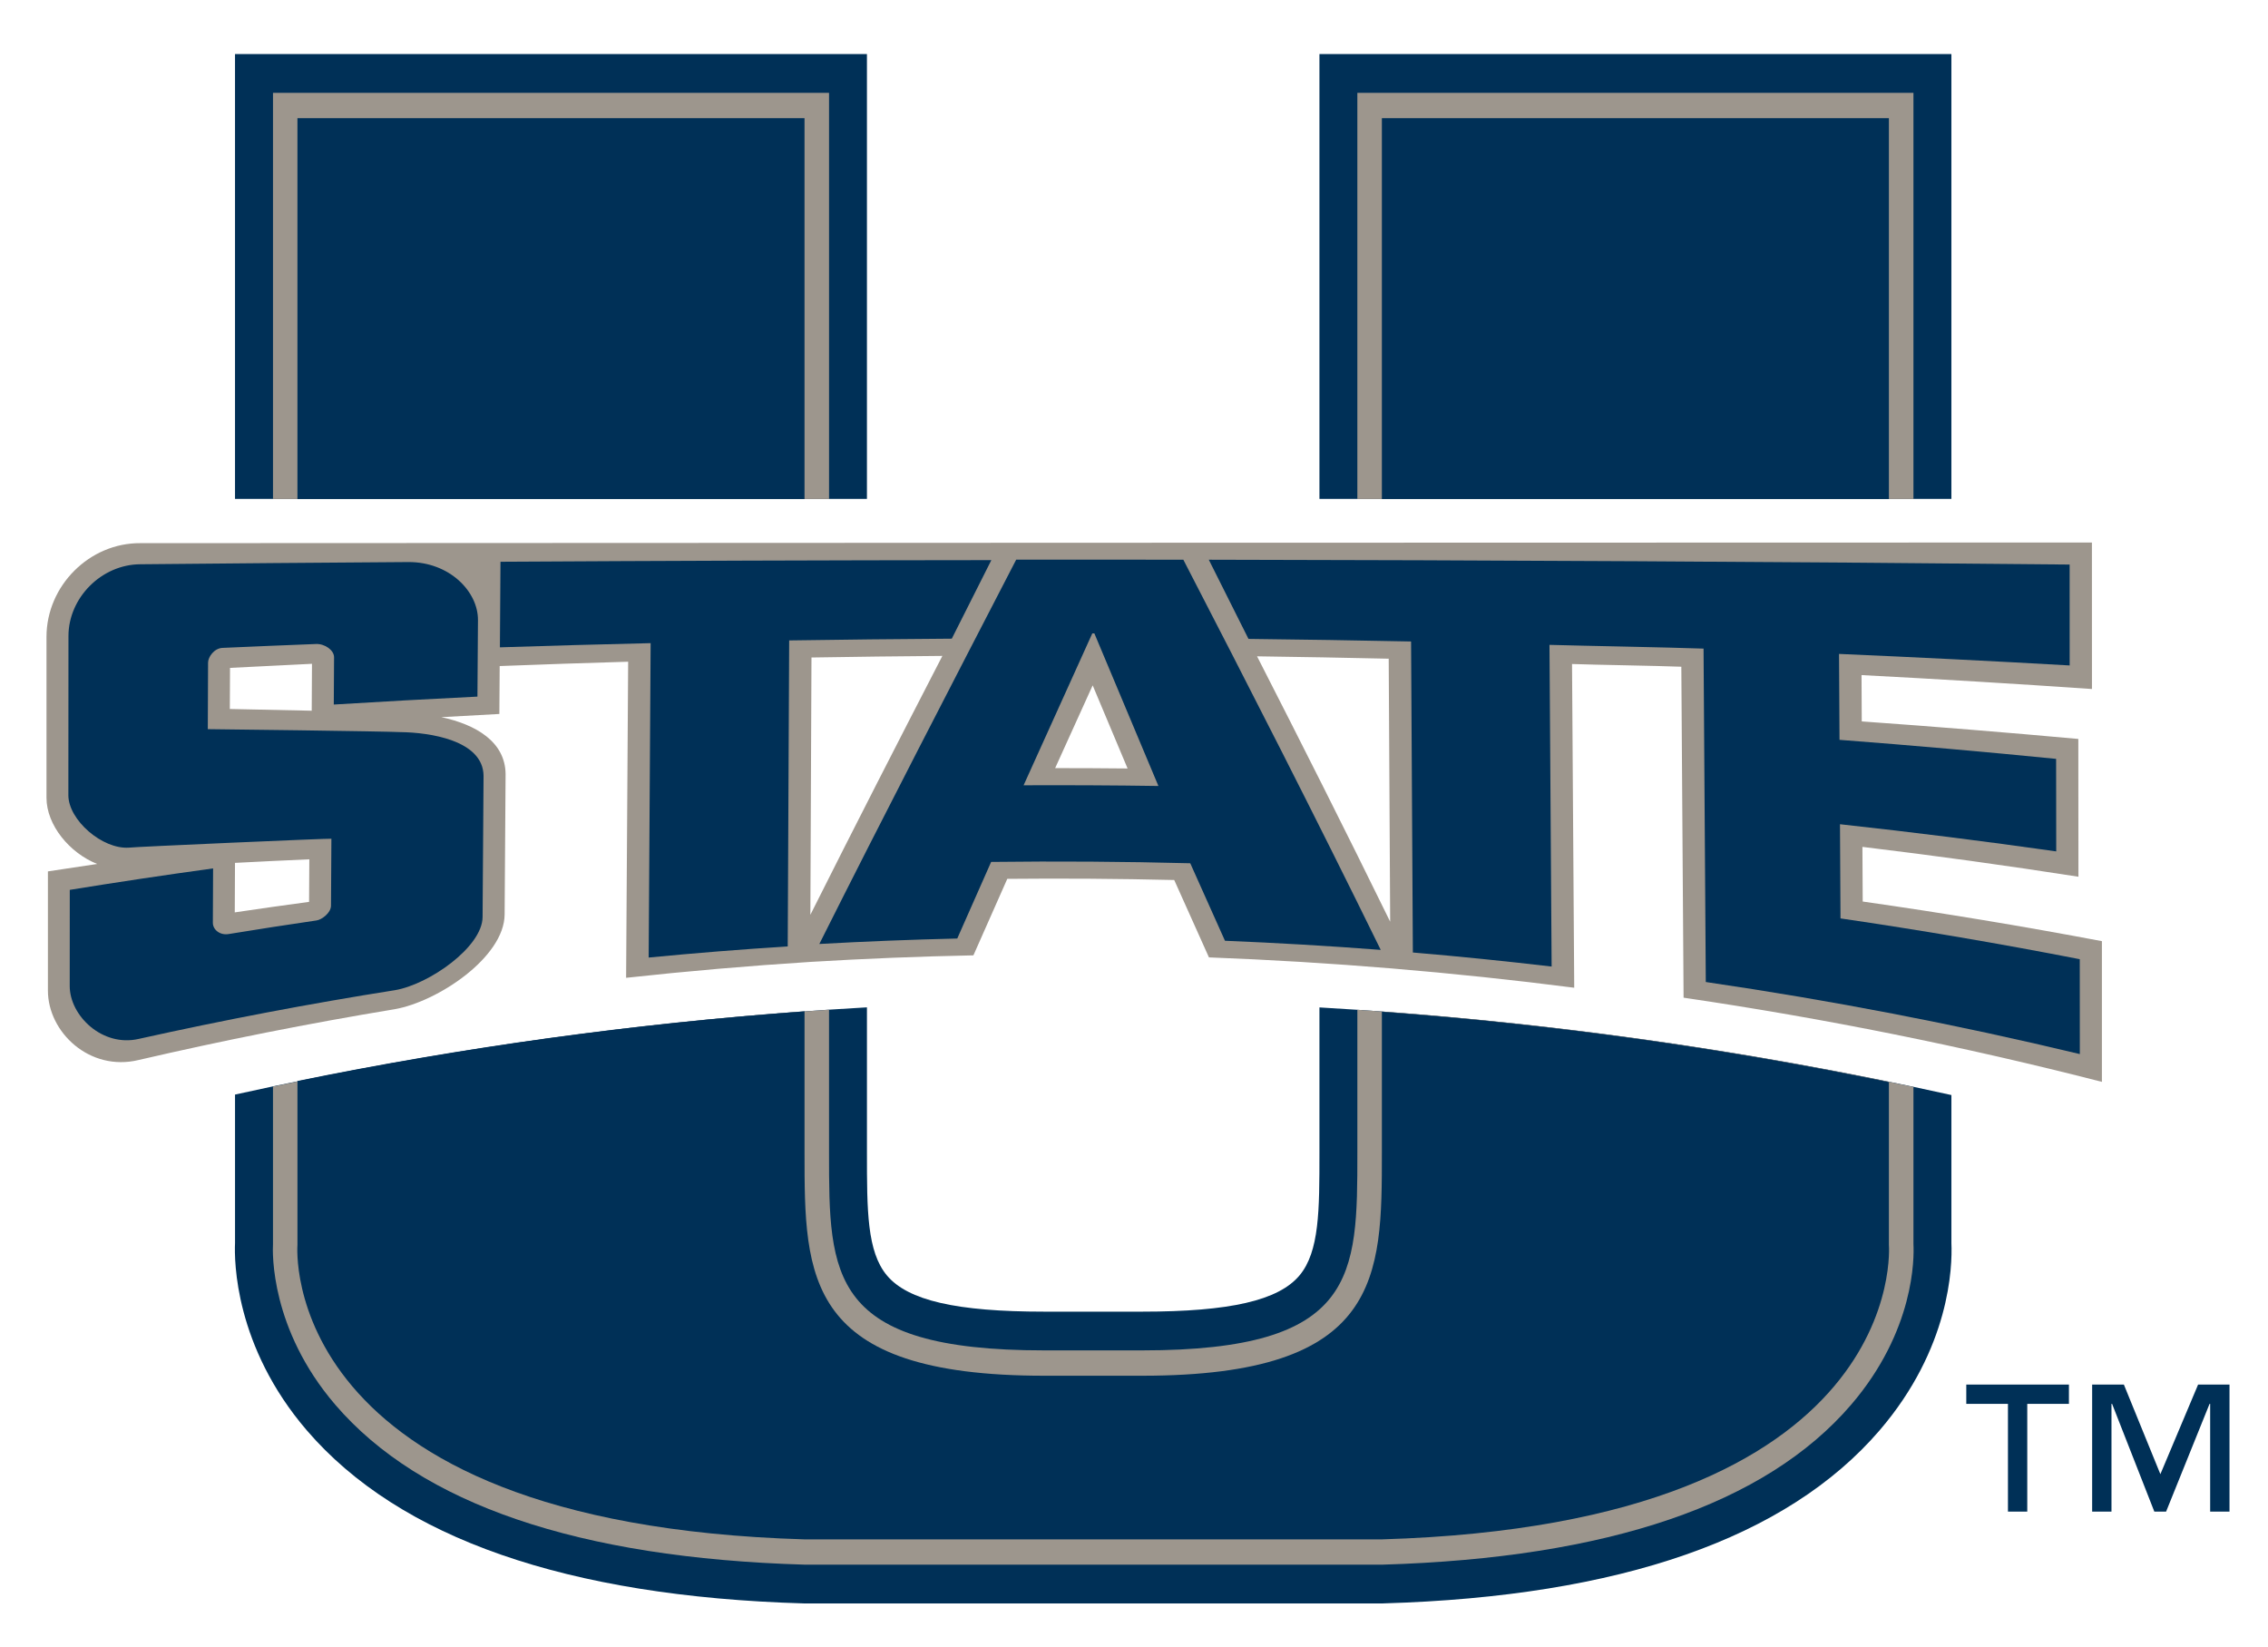
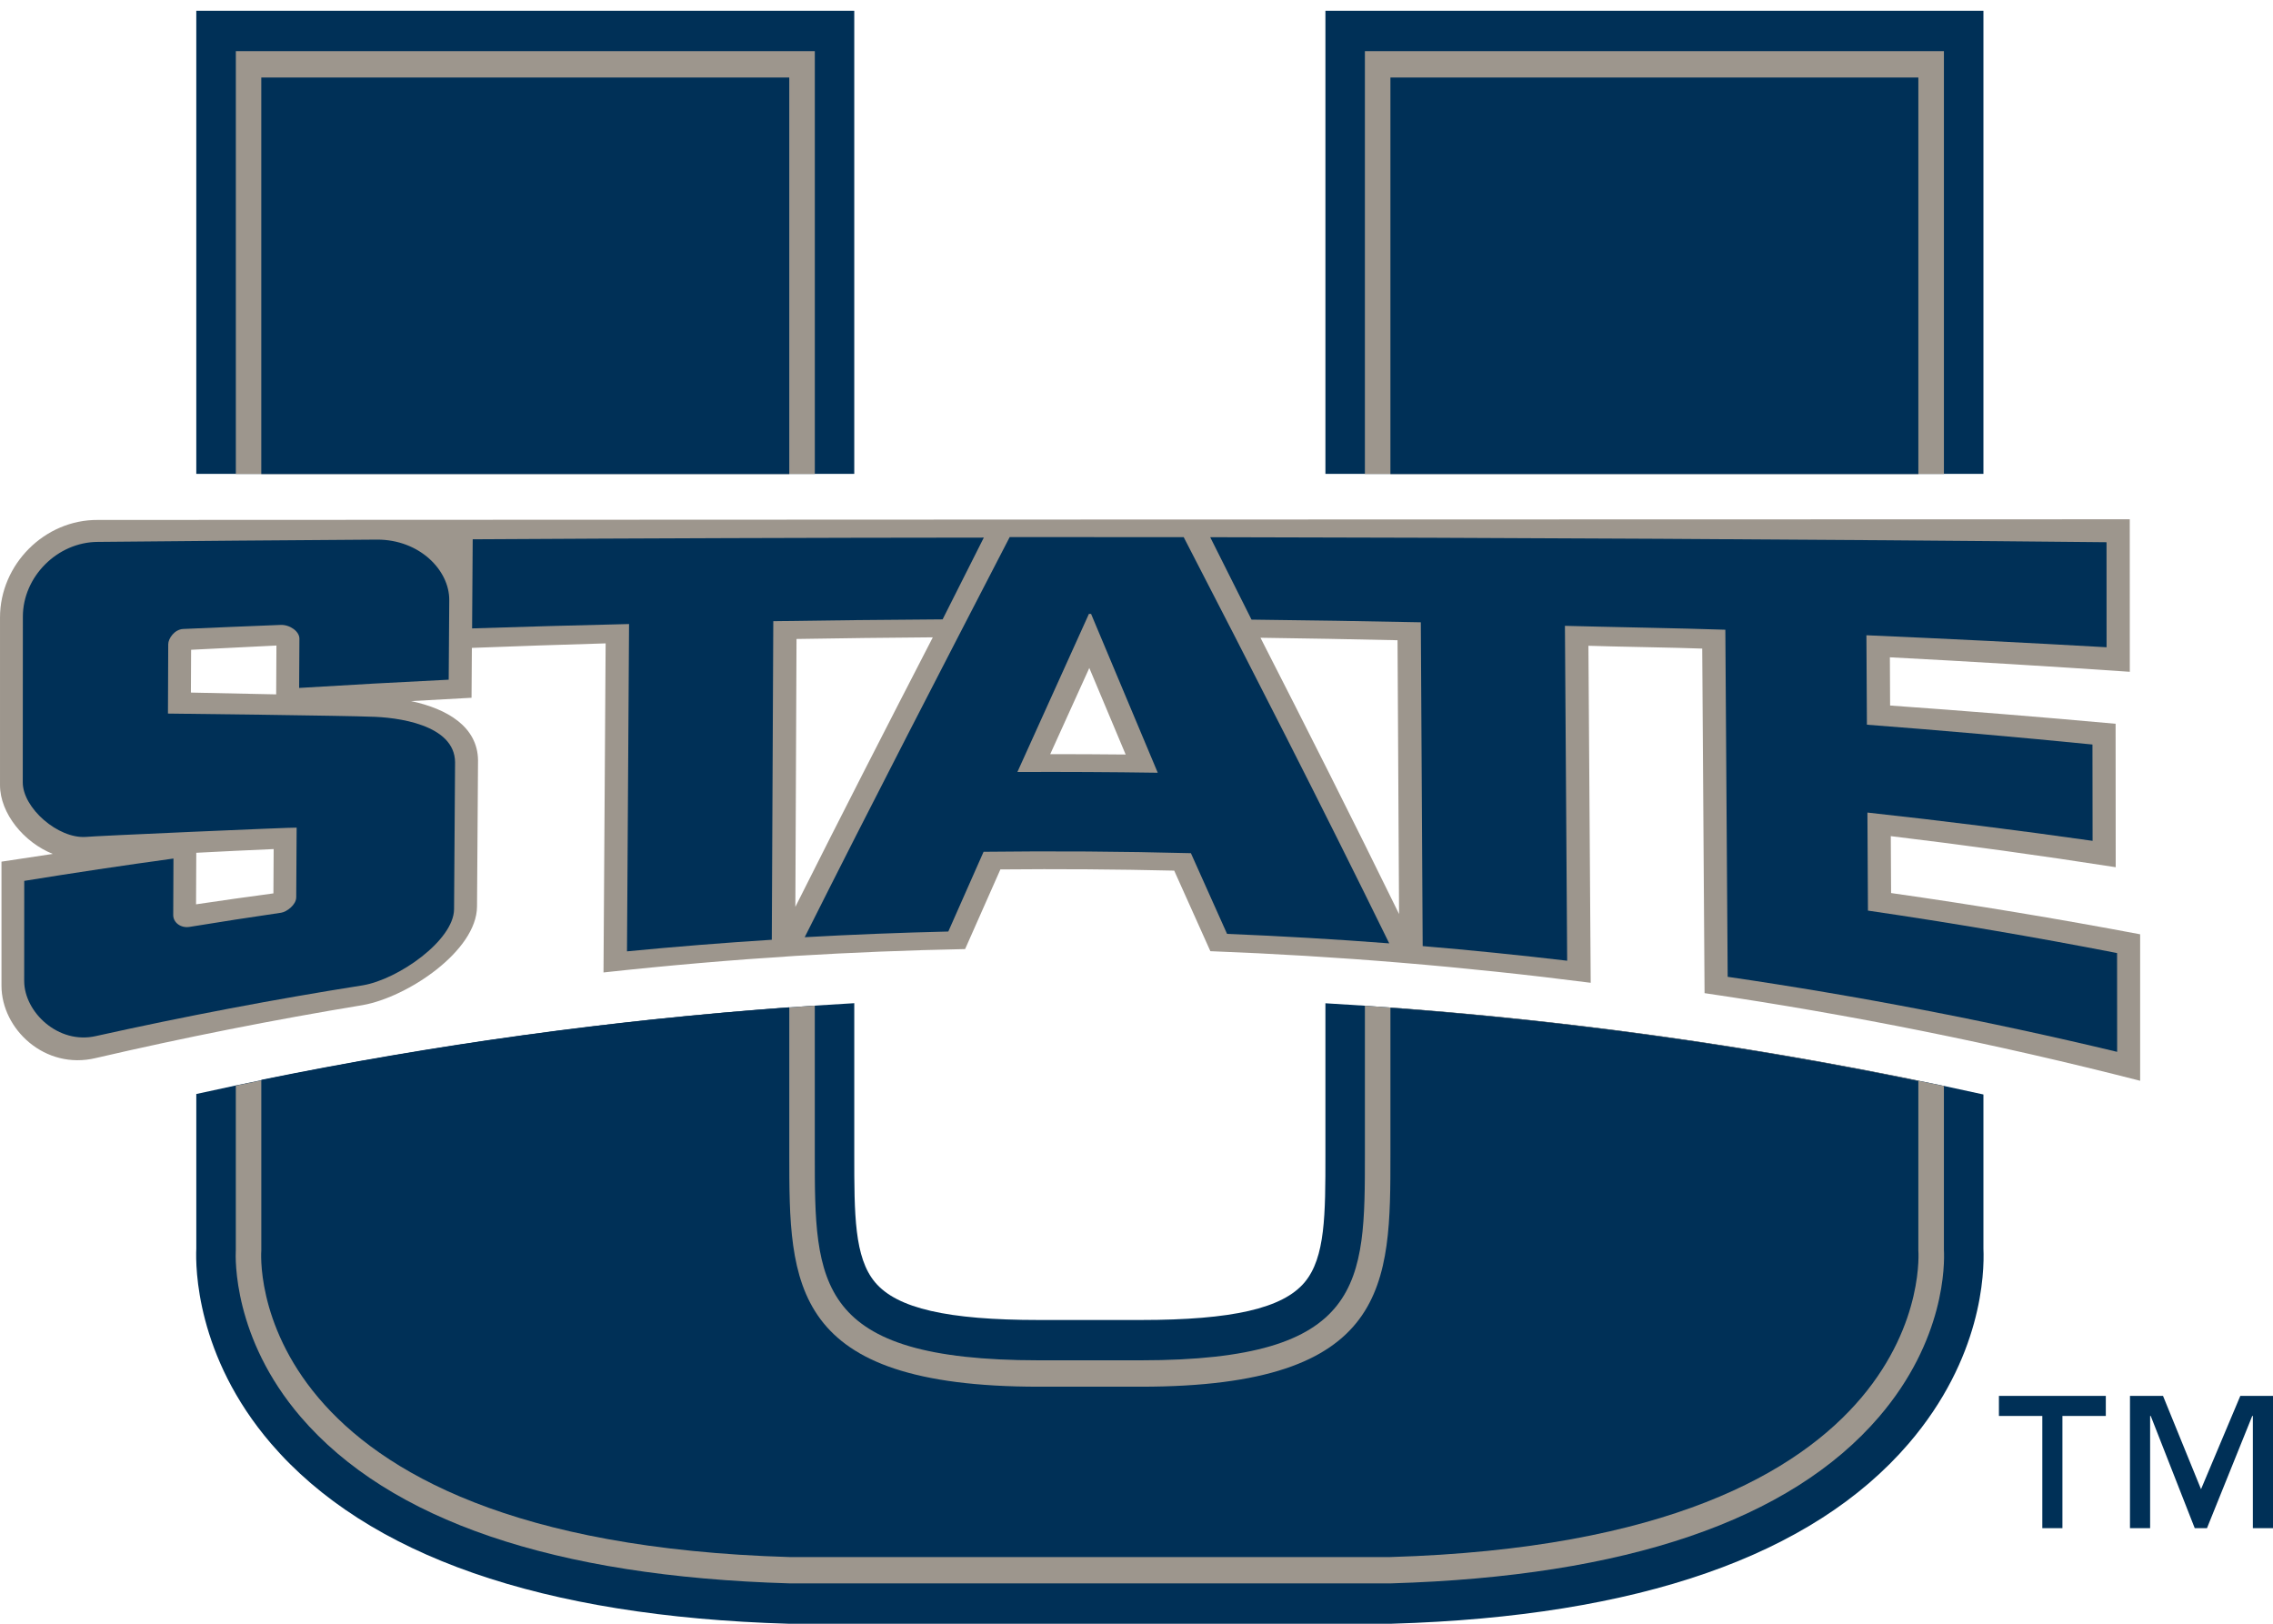
- <svg xmlns="http://www.w3.org/2000/svg" version="1.1" id="Layer_1" x="0px" y="0px" width="864px" height="627px" viewBox="0 0 864 627" enable-background="new 0 0 864 627" xml:space="preserve">
-   <path fill="#003057" d="M849.334,575.703h-7.368v-41.047h-0.226l-16.562,41.047H820.7l-16.099-41.047h-0.226v41.047h-7.369v-48.395  h12.085l13.91,34.135l14.374-34.135h11.958V575.703z M788.166,534.656H772.29v41.047h-7.356v-41.047H749.06v-7.348h39.106V534.656z" />
-   <polygon fill="#003057" points="743.391,190.009 743.391,28.265 743.391,20.588 735.712,20.588 510.309,20.588 502.645,20.588   502.645,28.265 502.645,190.009 " />
-   <path fill="#003057" d="M743.391,417.05c-79.374-17.617-159.906-28.719-240.746-33.371v55.357c0,21.868,0,37.651-7.607,46.726  c-8,9.53-26.479,13.783-59.92,13.783h-37.322c-33.44,0-51.915-4.253-59.912-13.783c-7.618-9.073-7.618-24.857-7.618-46.726V383.65  c-80.833,4.574-161.358,15.649-240.732,33.223v56.564c-0.294,6.73-0.15,39.287,27.343,71.317  c35.293,41.07,99.002,63.267,189.363,65.914h0.123h0.122h220.063h0.121h0.104l0.338-0.016  c90.083-2.645,153.639-24.828,188.925-65.898c26.85-31.271,27.749-62.263,27.356-71.317V417.05z" />
-   <polygon fill="#003057" points="330.261,190.009 330.261,28.265 330.261,20.588 322.601,20.588 97.211,20.588 89.53,20.588   89.53,28.265 89.53,190.009 " />
-   <rect x="103.998" y="35.36" fill="#9D968D" width="211.828" height="154.694" />
-   <rect x="517.088" y="35.36" fill="#9D968D" width="211.846" height="154.694" />
-   <path fill="#9D968D" d="M728.934,413.947c-69.942-14.801-140.747-24.62-211.846-29.364v54.446c0,46.943,0,75.268-81.964,75.268  h-37.335c-81.967,0-81.967-28.324-81.967-75.268v-54.488c-71.081,4.724-141.883,14.499-211.828,29.272v59.954  c-0.178,3.221-1.056,32.341,23.746,61.247c32.518,37.861,92.639,58.361,178.745,60.888h220.063h0.155  c85.915-2.541,145.953-23.026,178.468-60.888c24.227-28.219,24.043-55.962,23.764-61.168V413.947z" />
-   <rect x="526.428" y="45.01" fill="#003057" width="193.15" height="145.051" />
-   <path fill="#003057" d="M719.578,412.115c-63.828-13.116-128.353-22.022-193.15-26.795v53.709c0,47.386,0,84.924-91.304,84.924  h-37.333c-91.304,0-91.304-37.538-91.304-84.924v-53.871c-64.794,4.682-129.327,13.518-193.171,26.535v62.426  c0,0-8.769,106.175,193.171,112.153h219.94c201.944-5.979,193.15-112.153,193.15-112.153V412.115z" />
-   <rect x="113.31" y="45.01" fill="#003057" width="193.171" height="145.051" />
-   <path fill="#9D968D" d="M359,249.806c-16.686,32.339-33.458,65.045-50.291,98.607c0.136-32.662,0.281-65.341,0.425-98.003  C325.755,250.129,342.378,249.936,359,249.806 M429.556,292.675c-9.197-0.095-18.395-0.137-27.595-0.137  c4.766-10.517,9.537-21.016,14.295-31.521C420.674,271.551,425.11,282.096,429.556,292.675 M529.031,250.869  c0.184,33.395,0.366,66.776,0.557,100.161c-16.956-34.62-33.878-68.138-50.706-101.067  C495.6,250.188,512.315,250.497,529.031,250.869 M118.752,270.677c-11.752-0.252-23.689-0.512-31.198-0.656  c0.021-5.225,0.041-10.443,0.073-15.657c10.404-0.54,20.813-1.057,31.223-1.555C118.823,258.761,118.787,264.719,118.752,270.677   M117.746,343.479c-9.443,1.264-18.879,2.604-28.308,4.006c0.034-6.286,0.056-12.574,0.083-18.855  c9.437-0.492,18.872-0.955,28.315-1.361C117.801,332.671,117.774,338.075,117.746,343.479 M709.605,343.352  c-0.035-6.94-0.069-13.881-0.113-20.815c27.511,3.313,54.945,7.109,82.294,11.369c-0.013-17.487-0.013-34.987-0.042-52.473  c-27.454-2.498-54.95-4.727-82.504-6.681c-0.028-5.878-0.07-11.773-0.084-17.643c29.293,1.53,58.559,3.298,87.782,5.301v-2.463  c0-17.608-0.016-35.206-0.016-52.807v-0.522c-243.067,0.077-500.337,0.083-743.396,0.242c-19.447-0.158-35.823,16.215-35.815,35.732  v61.236c0,10.422,8.792,21.032,19.31,25.215c-6.253,0.92-12.514,1.875-18.767,2.829v45.385c0,15.876,15.896,30.957,34.539,26.451  c32.381-7.509,64.944-13.965,97.635-19.362c16.387-2.892,41.697-19.798,41.809-36.064c0.124-17.834,0.247-35.67,0.369-53.5  c-0.137-12.225-11.21-18.822-24.479-21.647c7.37-0.417,14.742-0.835,22.107-1.221c0.035-6.088,0.077-12.166,0.123-18.248  c16.313-0.624,32.62-1.178,48.939-1.652L238.519,372.4c23.334-2.549,46.711-4.561,70.113-6.05  c20.717-1.255,41.453-2.092,62.19-2.504c4.313-9.75,8.619-19.455,12.906-29.134c21.202-0.203,42.402-0.056,63.594,0.441  c4.407,9.798,8.821,19.609,13.229,29.47c46.487,1.768,92.919,5.613,139.153,11.559c-0.274-41.084-0.563-82.188-0.835-123.292  c9.13,0.323,32.484,0.667,41.637,1.035c0.281,42.017,0.562,84.031,0.856,126.046c53.505,7.861,106.702,18.551,159.365,32.06v-53.59  C770.472,352.729,740.092,347.689,709.605,343.352" />
-   <path fill="#003057" d="M190.66,213.948c-0.071,10.867-0.151,21.724-0.221,32.591c19.134-0.618,38.272-1.152,57.424-1.597  c-0.252,39.907-0.501,79.827-0.754,119.745c17.644-1.712,35.308-3.123,52.979-4.24l0.547-116.54  c20.65-0.316,41.297-0.537,61.952-0.667c5.038-9.99,10.056-19.959,15.07-29.911C315.316,213.372,252.972,213.583,190.66,213.948" />
-   <path fill="#003057" d="M441.3,299.343c-8.158-19.454-16.292-38.792-24.397-58.109h-0.791  c-8.695,19.271-17.421,38.525-26.166,57.843C407.063,299.006,424.184,299.089,441.3,299.343 M387.127,213.133  c21.231-0.014,42.446,0,63.667,0.028c24.923,48.228,50.012,97.214,75.199,148.606c-19.757-1.516-39.534-2.667-59.338-3.475  c-4.408-9.88-8.815-19.72-13.222-29.516c-25.279-0.654-50.575-0.821-75.857-0.513c-4.296,9.698-8.601,19.425-12.906,29.173  c-17.521,0.416-35.034,1.103-52.541,2.078C337.283,309.368,362.306,261.127,387.127,213.133" />
-   <path fill="#003057" d="M26.561,375.523c0-12.197,0.013-24.409,0.021-36.614c18.159-2.947,36.363-5.67,54.596-8.176  c-0.028,6.892-0.067,13.785-0.087,20.675c-0.014,2.712,2.737,4.864,5.986,4.331c11.162-1.824,22.335-3.551,33.518-5.187  c1.962-0.281,5.478-2.842,5.5-5.621c0.042-8.499,0.091-16.999,0.15-25.497c-0.044-0.203-75.773,3.123-77.096,3.391  c-10.162,0.708-23.121-10.527-23.106-19.998c0.01-20.195,0.025-40.389,0.038-60.59c0-14.544,12.548-27.287,27.431-27.339  c34.026-0.322,68.071-0.617,102.111-0.839c15.566-0.052,26.532,11.18,26.461,22.135c-0.074,9.707-0.137,19.401-0.204,29.111  c-18.26,0.898-36.497,1.897-54.722,3.018c0.027-6.007,0.063-12.015,0.102-18.016c0.021-2.652-3.482-5.175-6.885-5.038  c-11.868,0.458-23.739,0.958-35.595,1.479c-3.285,0.145-5.506,3.558-5.513,5.576c-0.028,8.46-0.063,16.917-0.102,25.377  c-0.014-0.045,68.022,0.818,73.763,1.134c10.211,0.145,31.139,2.906,31.283,16.647c-0.124,17.92-0.246,35.855-0.369,53.764  c-0.077,11.453-20.43,25.68-33.364,27.861c-32.7,5.166-65.268,11.369-97.666,18.57C39,398.845,26.561,386.863,26.561,375.523" />
-   <path fill="#003057" d="M701.143,349.78c-0.063-11.951-0.141-23.909-0.197-35.868c27.524,3.002,54.994,6.456,82.378,10.344  c-0.017-11.753-0.029-23.485-0.043-35.238c-27.453-2.729-54.964-5.144-82.518-7.25c-0.07-10.903-0.111-21.813-0.183-32.721  c29.321,1.266,58.62,2.722,87.865,4.389v-2.449c0-11.822-0.013-23.637-0.013-35.473v-0.501  c-104.528-1.062-223.328-1.674-327.938-1.838c5.032,10.008,10.071,20.057,15.116,30.153c20.647,0.234,41.302,0.561,61.942,0.979  c0.224,39.479,0.447,78.973,0.681,118.457c17.649,1.487,35.272,3.284,52.865,5.348c-0.266-40.838-0.546-81.666-0.821-122.514  c14.844,0.425,43.87,0.898,58.692,1.425c0.288,42.326,0.574,84.637,0.856,126.977c47.807,6.99,95.34,16.142,142.492,27.448  c-0.025-12.043-0.025-24.086-0.025-36.137C762.031,359.416,731.636,354.238,701.143,349.78" />
+ <svg xmlns="http://www.w3.org/2000/svg" version="1.1" width="280" height="200" viewBox="0 0 280 200" id="Layer_1" xml:space="preserve">
+   <defs id="defs4127" />
+   <path d="m 280,188.228 h -2.481 v -13.82 h -0.076 l -5.576,13.82 h -1.508 l -5.42,-13.82 h -0.076 v 13.82 h -2.481 v -16.294 h 4.069 l 4.683,11.493 4.84,-11.493 h 4.026 v 16.294 z m -20.595,-13.82 h -5.345 v 13.82 h -2.477 v -13.82 h -5.345 v -2.474 h 13.167 v 2.474 z" id="path4095" style="fill:#003057" />
+   <polygon points="735.712,20.588 510.309,20.588 502.645,20.588 502.645,28.265 502.645,190.009 743.391,190.009 743.391,28.265 743.391,20.588 " transform="matrix(0.336691,0,0,0.336691,-5.963569,-5.606432)" id="polygon4097" style="fill:#003057" />
+   <path d="m 244.329,134.811 c -26.725,-5.931 -53.839,-9.669 -81.057,-11.236 v 18.638 c 0,7.363 0,12.677 -2.561,15.732 -2.694,3.209 -8.915,4.641 -20.175,4.641 h -12.566 c -11.259,0 -17.479,-1.432 -20.172,-4.641 -2.565,-3.055 -2.565,-8.369 -2.565,-15.732 v -18.648 c -27.216,1.54 -54.328,5.269 -81.052,11.186 v 19.045 c -0.099,2.266 -0.051,13.228 9.206,24.012 11.883,13.828 33.333,21.301 63.757,22.193 h 0.041 0.041 74.093 0.041 0.035 l 0.114,-0.005 c 30.33,-0.891 51.729,-8.359 63.609,-22.187 9.04,-10.529 9.343,-20.963 9.211,-24.012 v -18.985 z" id="path4099" style="fill:#003057" />
+   <polygon points="322.601,20.588 97.211,20.588 89.53,20.588 89.53,28.265 89.53,190.009 330.261,190.009 330.261,28.265 330.261,20.588 " transform="matrix(0.336691,0,0,0.336691,-5.963569,-5.606432)" id="polygon4101" style="fill:#003057" />
+   <rect width="71.321" height="52.084" x="29.052" y="6.299" id="rect4103" style="fill:#9d968d" />
+   <rect width="71.327" height="52.084" x="168.135" y="6.299" id="rect4105" style="fill:#9d968d" />
+   <path d="m 239.462,133.766 c -23.549,-4.983 -47.388,-8.289 -71.327,-9.887 v 18.331 c 0,15.805 0,25.342 -27.597,25.342 h -12.57 c -27.598,0 -27.598,-9.536 -27.598,-25.342 v -18.346 c -23.932,1.591 -47.771,4.882 -71.321,9.856 v 20.186 c -0.06,1.084 -0.356,10.889 7.995,20.621 10.949,12.747 31.191,19.65 60.182,20.5 h 74.093 0.052 c 28.927,-0.856 49.141,-7.753 60.089,-20.5 8.157,-9.501 8.095,-18.842 8.001,-20.595 v -20.167 z" id="path4107" style="fill:#9d968d" />
+   <rect width="65.032" height="48.837" x="171.28" y="9.548" id="rect4109" style="fill:#003057" />
+   <path d="m 236.312,133.149 c -21.49,-4.416 -43.215,-7.415 -65.032,-9.022 v 18.083 c 0,15.954 0,28.593 -30.741,28.593 h -12.57 c -30.741,0 -30.741,-12.639 -30.741,-28.593 v -18.138 c -21.816,1.576 -43.543,4.551 -65.039,8.934 v 21.018 c 0,0 -2.952,35.748 65.039,37.761 h 74.052 c 67.993,-2.013 65.032,-37.761 65.032,-37.761 V 133.149 z" id="path4111" style="fill:#003057" />
+   <rect width="65.039" height="48.837" x="32.187" y="9.548" id="rect4113" style="fill:#003057" />
+   <path d="m 114.909,78.501 c -5.618,10.888 -11.265,21.9 -16.933,33.2 0.046,-10.997 0.095,-22 0.143,-32.997 5.596,-0.095 11.193,-0.16 16.789,-0.203 m 23.756,14.434 c -3.097,-0.032 -6.193,-0.046 -9.291,-0.046 1.605,-3.541 3.211,-7.076 4.813,-10.613 1.488,3.547 2.981,7.097 4.478,10.659 m 33.492,-14.076 c 0.062,11.244 0.123,22.483 0.188,33.723 -5.709,-11.656 -11.406,-22.941 -17.072,-34.028 5.629,0.076 11.257,0.18 16.885,0.305 m -138.137,6.669 c -3.957,-0.085 -7.976,-0.172 -10.504,-0.221 0.007,-1.759 0.014,-3.516 0.025,-5.272 3.503,-0.182 7.008,-0.356 10.512,-0.524 -0.009,2.004 -0.021,4.01 -0.033,6.016 m -0.339,24.512 c -3.179,0.426 -6.356,0.877 -9.531,1.349 0.011,-2.116 0.019,-4.234 0.028,-6.348 3.177,-0.166 6.354,-0.322 9.533,-0.458 -0.012,1.819 -0.021,3.638 -0.03,5.458 m 199.274,-0.043 c -0.012,-2.337 -0.023,-4.674 -0.038,-7.008 9.263,1.115 18.499,2.394 27.708,3.828 -0.004,-5.888 -0.004,-11.78 -0.014,-17.667 -9.244,-0.841 -18.501,-1.592 -27.778,-2.249 -0.009,-1.979 -0.024,-3.964 -0.028,-5.94 9.863,0.515 19.716,1.11 29.555,1.785 v -0.829 c 0,-5.928 -0.005,-11.854 -0.005,-17.78 v -0.176 c -81.838,0.026 -168.459,0.028 -250.295,0.082 -6.548,-0.053 -12.061,5.459 -12.059,12.031 v 20.618 C 9.8388317e-7,100.199 2.96,103.771 6.502,105.179 c -2.105,0.31 -4.213,0.631 -6.319,0.953 v 15.281 c 0,5.345 5.352,10.423 11.629,8.906 10.902,-2.528 21.866,-4.702 32.873,-6.519 5.517,-0.974 14.039,-6.666 14.077,-12.142 0.042,-6.005 0.083,-12.01 0.124,-18.013 -0.046,-4.116 -3.774,-6.337 -8.242,-7.288 2.481,-0.14 4.963,-0.281 7.443,-0.411 0.012,-2.05 0.026,-4.096 0.041,-6.144 5.492,-0.21 10.983,-0.397 16.477,-0.556 l -0.262,40.533 c 7.856,-0.858 15.727,-1.536 23.606,-2.037 6.975,-0.423 13.957,-0.704 20.939,-0.843 1.452,-3.283 2.902,-6.55 4.345,-9.809 7.139,-0.068 14.276,-0.019 21.412,0.148 1.484,3.299 2.97,6.602 4.454,9.922 15.652,0.595 31.285,1.89 46.852,3.892 -0.092,-13.833 -0.19,-27.672 -0.281,-41.511 3.074,0.109 10.937,0.225 14.019,0.348 0.095,14.147 0.189,28.292 0.288,42.439 18.015,2.647 35.926,6.246 53.657,10.794 v -18.043 c -10.187,-1.923 -20.415,-3.62 -30.68,-5.08" id="path4115" style="fill:#9d968d" />
+   <path d="m 58.23,66.428 c -0.024,3.659 -0.051,7.314 -0.074,10.973 6.442,-0.208 12.886,-0.388 19.334,-0.538 -0.085,13.436 -0.169,26.877 -0.254,40.317 5.941,-0.576 11.888,-1.051 17.838,-1.428 l 0.184,-39.238 c 6.953,-0.106 13.904,-0.181 20.859,-0.225 1.696,-3.364 3.386,-6.72 5.074,-10.071 -20.99,0.015 -41.98,0.086 -62.96,0.208" id="path4117" style="fill:#003057" />
+   <path d="m 142.618,95.18 c -2.747,-6.55 -5.485,-13.061 -8.214,-19.565 h -0.266 c -2.928,6.488 -5.865,12.971 -8.81,19.475 5.763,-0.024 11.528,0.004 17.29,0.09 m -18.24,-29.026 c 7.148,-0.005 14.291,0 21.436,0.009 8.391,16.238 16.839,32.731 25.319,50.034 -6.652,-0.51 -13.311,-0.898 -19.979,-1.17 -1.484,-3.327 -2.968,-6.64 -4.452,-9.938 -8.511,-0.22 -17.028,-0.276 -25.54,-0.173 -1.446,3.265 -2.896,6.54 -4.345,9.822 -5.899,0.14 -11.796,0.371 -17.69,0.7 C 107.597,98.555 116.022,82.312 124.379,66.153" id="path4119" style="fill:#003057" />
+   <path d="m 2.979,120.829 c 0,-4.107 0.004,-8.218 0.007,-12.328 6.114,-0.992 12.243,-1.909 18.382,-2.753 -0.009,2.32 -0.023,4.641 -0.029,6.961 -0.005,0.913 0.922,1.638 2.015,1.458 3.758,-0.614 7.52,-1.196 11.285,-1.746 0.661,-0.095 1.844,-0.957 1.852,-1.893 0.014,-2.862 0.031,-5.723 0.051,-8.585 -0.015,-0.068 -25.512,1.051 -25.958,1.142 -3.421,0.238 -7.785,-3.544 -7.78,-6.733 0.003,-6.799 0.008,-13.599 0.013,-20.4 0,-4.897 4.225,-9.187 9.236,-9.205 11.456,-0.108 22.919,-0.208 34.38,-0.282 5.241,-0.018 8.933,3.764 8.909,7.453 -0.025,3.268 -0.046,6.532 -0.069,9.801 -6.148,0.302 -12.288,0.639 -18.424,1.016 0.009,-2.022 0.021,-4.045 0.034,-6.066 0.007,-0.893 -1.172,-1.742 -2.318,-1.696 -3.996,0.154 -7.993,0.323 -11.985,0.498 -1.106,0.049 -1.854,1.198 -1.856,1.877 -0.009,2.848 -0.021,5.696 -0.034,8.544 -0.005,-0.015 22.902,0.275 24.835,0.382 3.438,0.049 10.484,0.978 10.533,5.605 -0.042,6.034 -0.083,12.072 -0.124,18.102 -0.026,3.856 -6.879,8.646 -11.233,9.381 -11.01,1.739 -21.975,3.828 -32.883,6.252 -4.65,1.067 -8.838,-2.968 -8.838,-6.786" id="path4121" style="fill:#003057" />
+   <path d="m 230.105,112.161 c -0.021,-4.024 -0.048,-8.05 -0.066,-12.076 9.267,1.011 18.516,2.174 27.736,3.483 -0.006,-3.957 -0.01,-7.907 -0.015,-11.864 -9.243,-0.919 -18.506,-1.732 -27.783,-2.441 -0.024,-3.671 -0.037,-7.344 -0.062,-11.017 9.872,0.426 19.737,0.916 29.583,1.478 v -0.825 c 0,-3.98 -0.004,-7.958 -0.004,-11.943 v -0.169 c -35.194,-0.358 -75.193,-0.564 -110.414,-0.619 1.694,3.37 3.391,6.753 5.089,10.152 6.952,0.079 13.906,0.189 20.855,0.33 0.075,13.292 0.15,26.59 0.229,39.883 5.942,0.501 11.876,1.106 17.799,1.801 -0.09,-13.75 -0.184,-27.496 -0.276,-41.249 4.998,0.143 14.771,0.302 19.761,0.48 0.097,14.251 0.193,28.497 0.288,42.752 16.096,2.353 32.1,5.435 47.976,9.241 -0.008,-4.055 -0.008,-8.11 -0.008,-12.167 -10.189,-1.985 -20.422,-3.728 -30.689,-5.229" id="path4123" style="fill:#003057" />
</svg>
